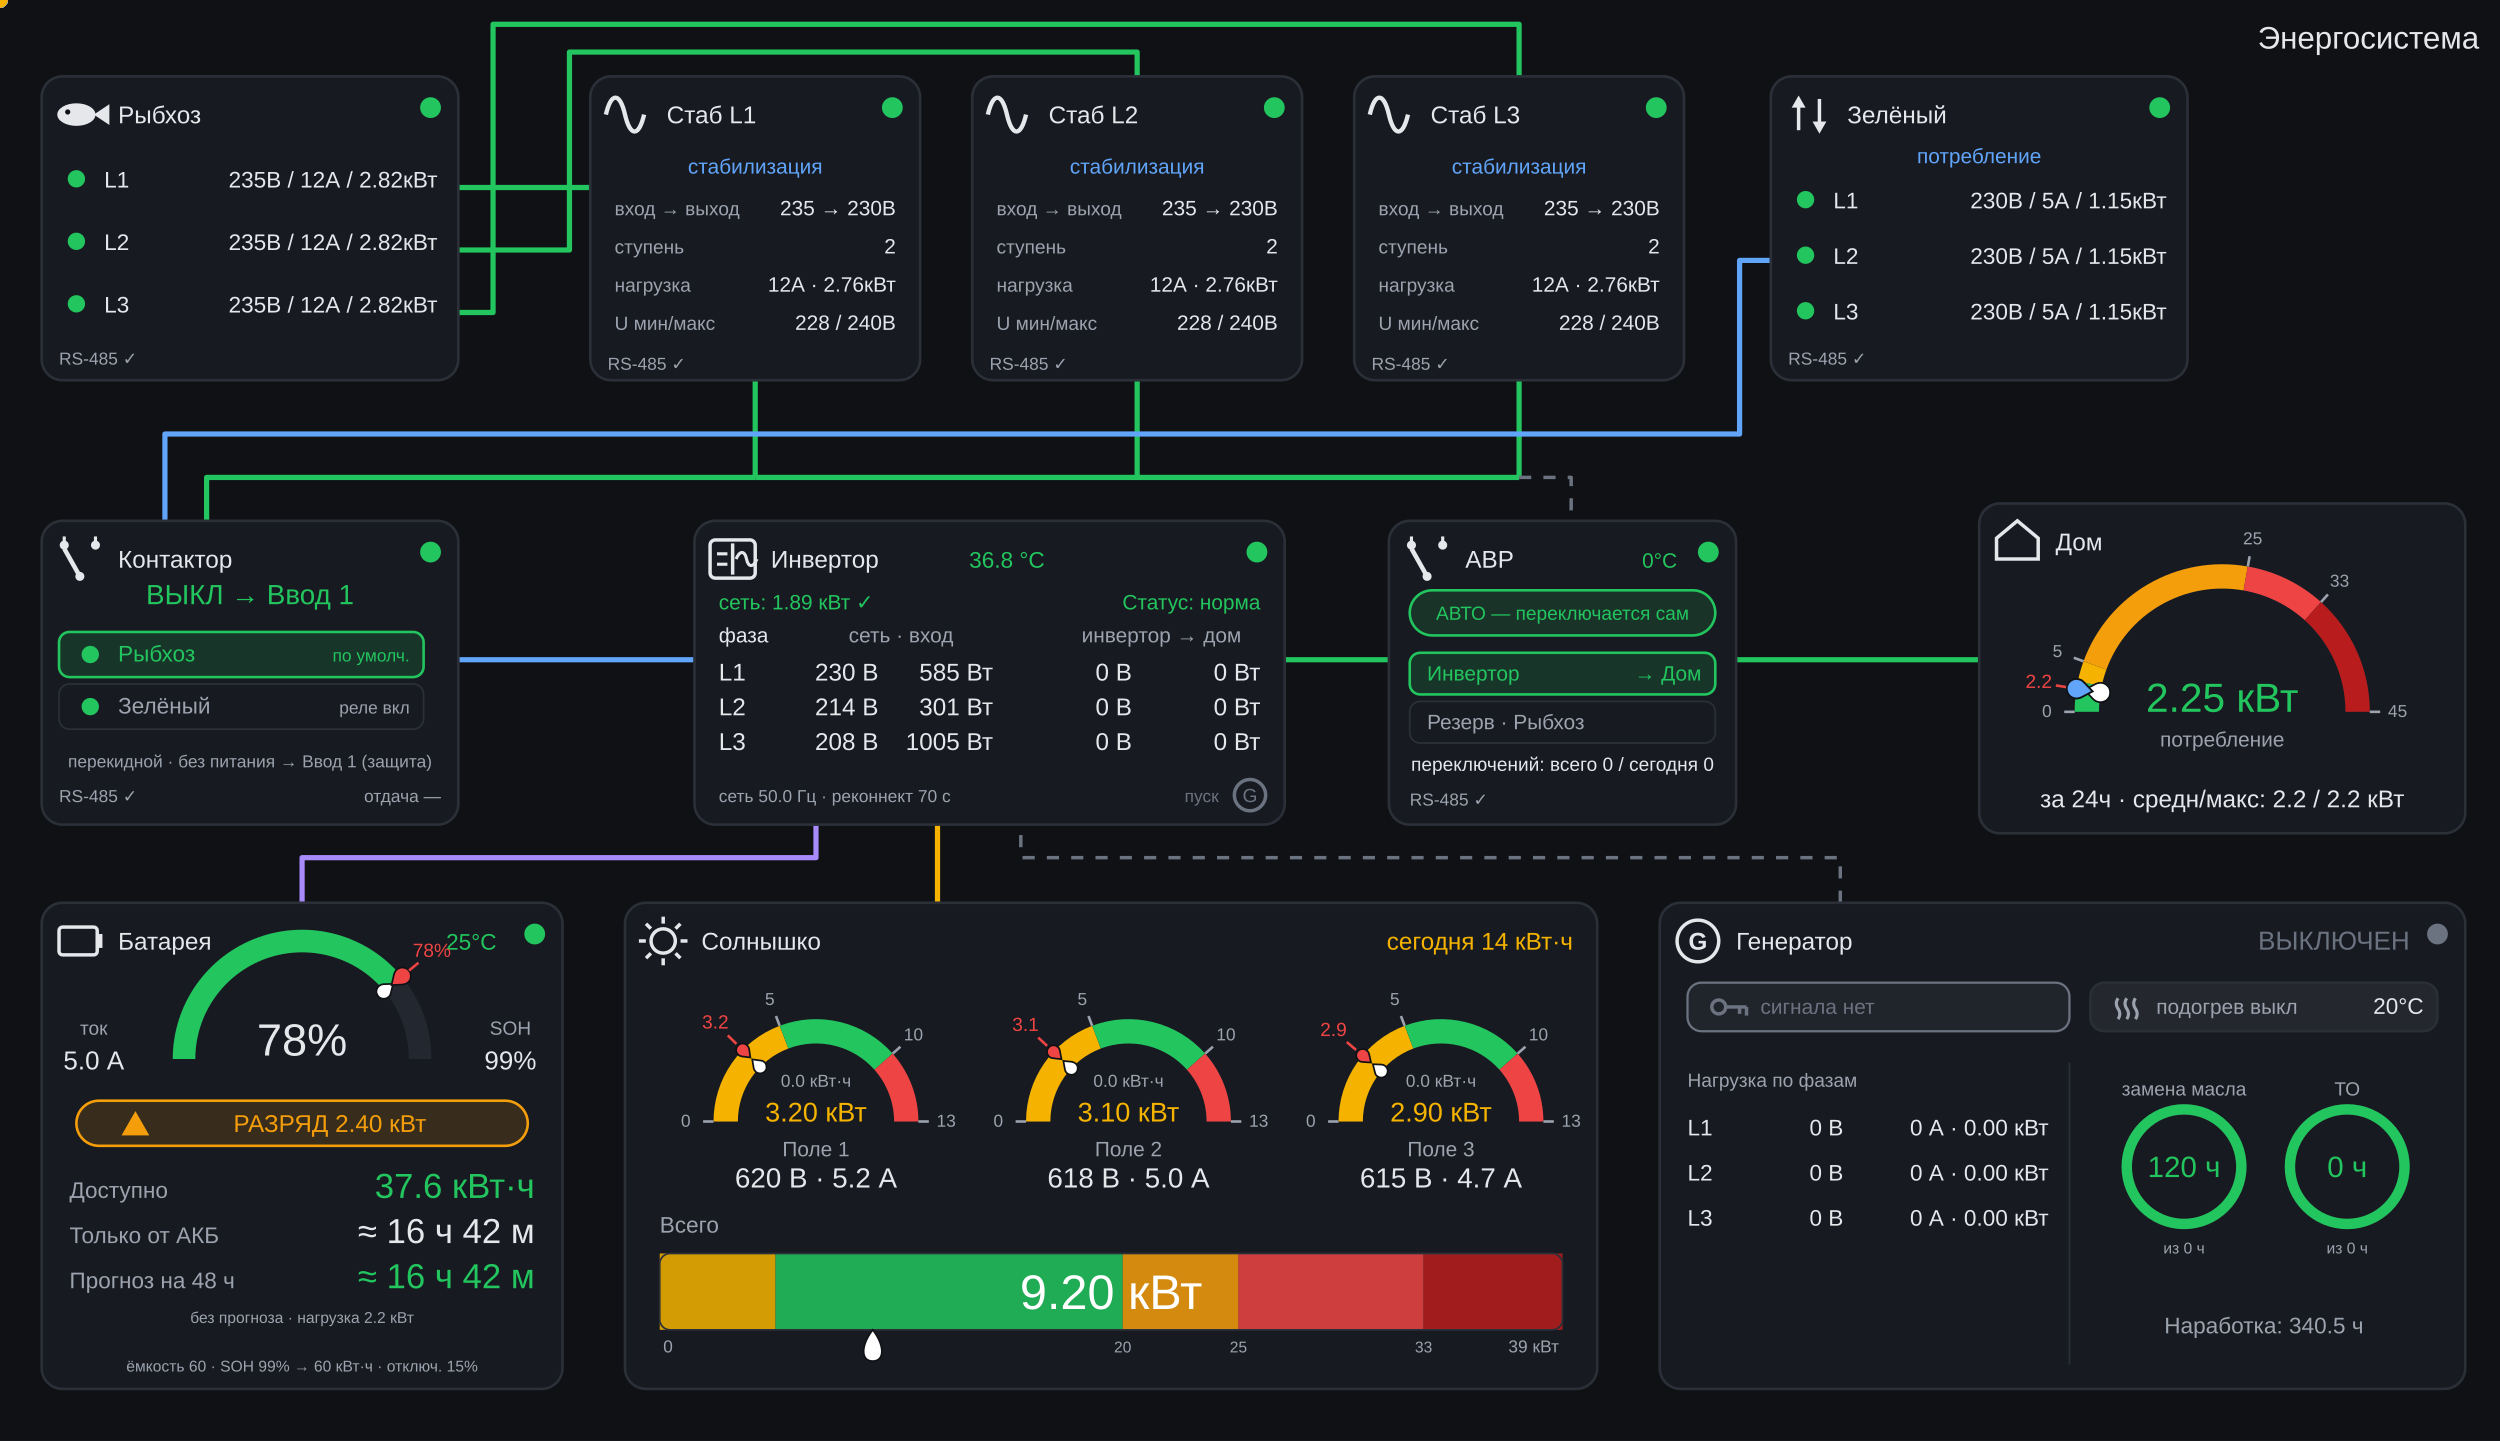
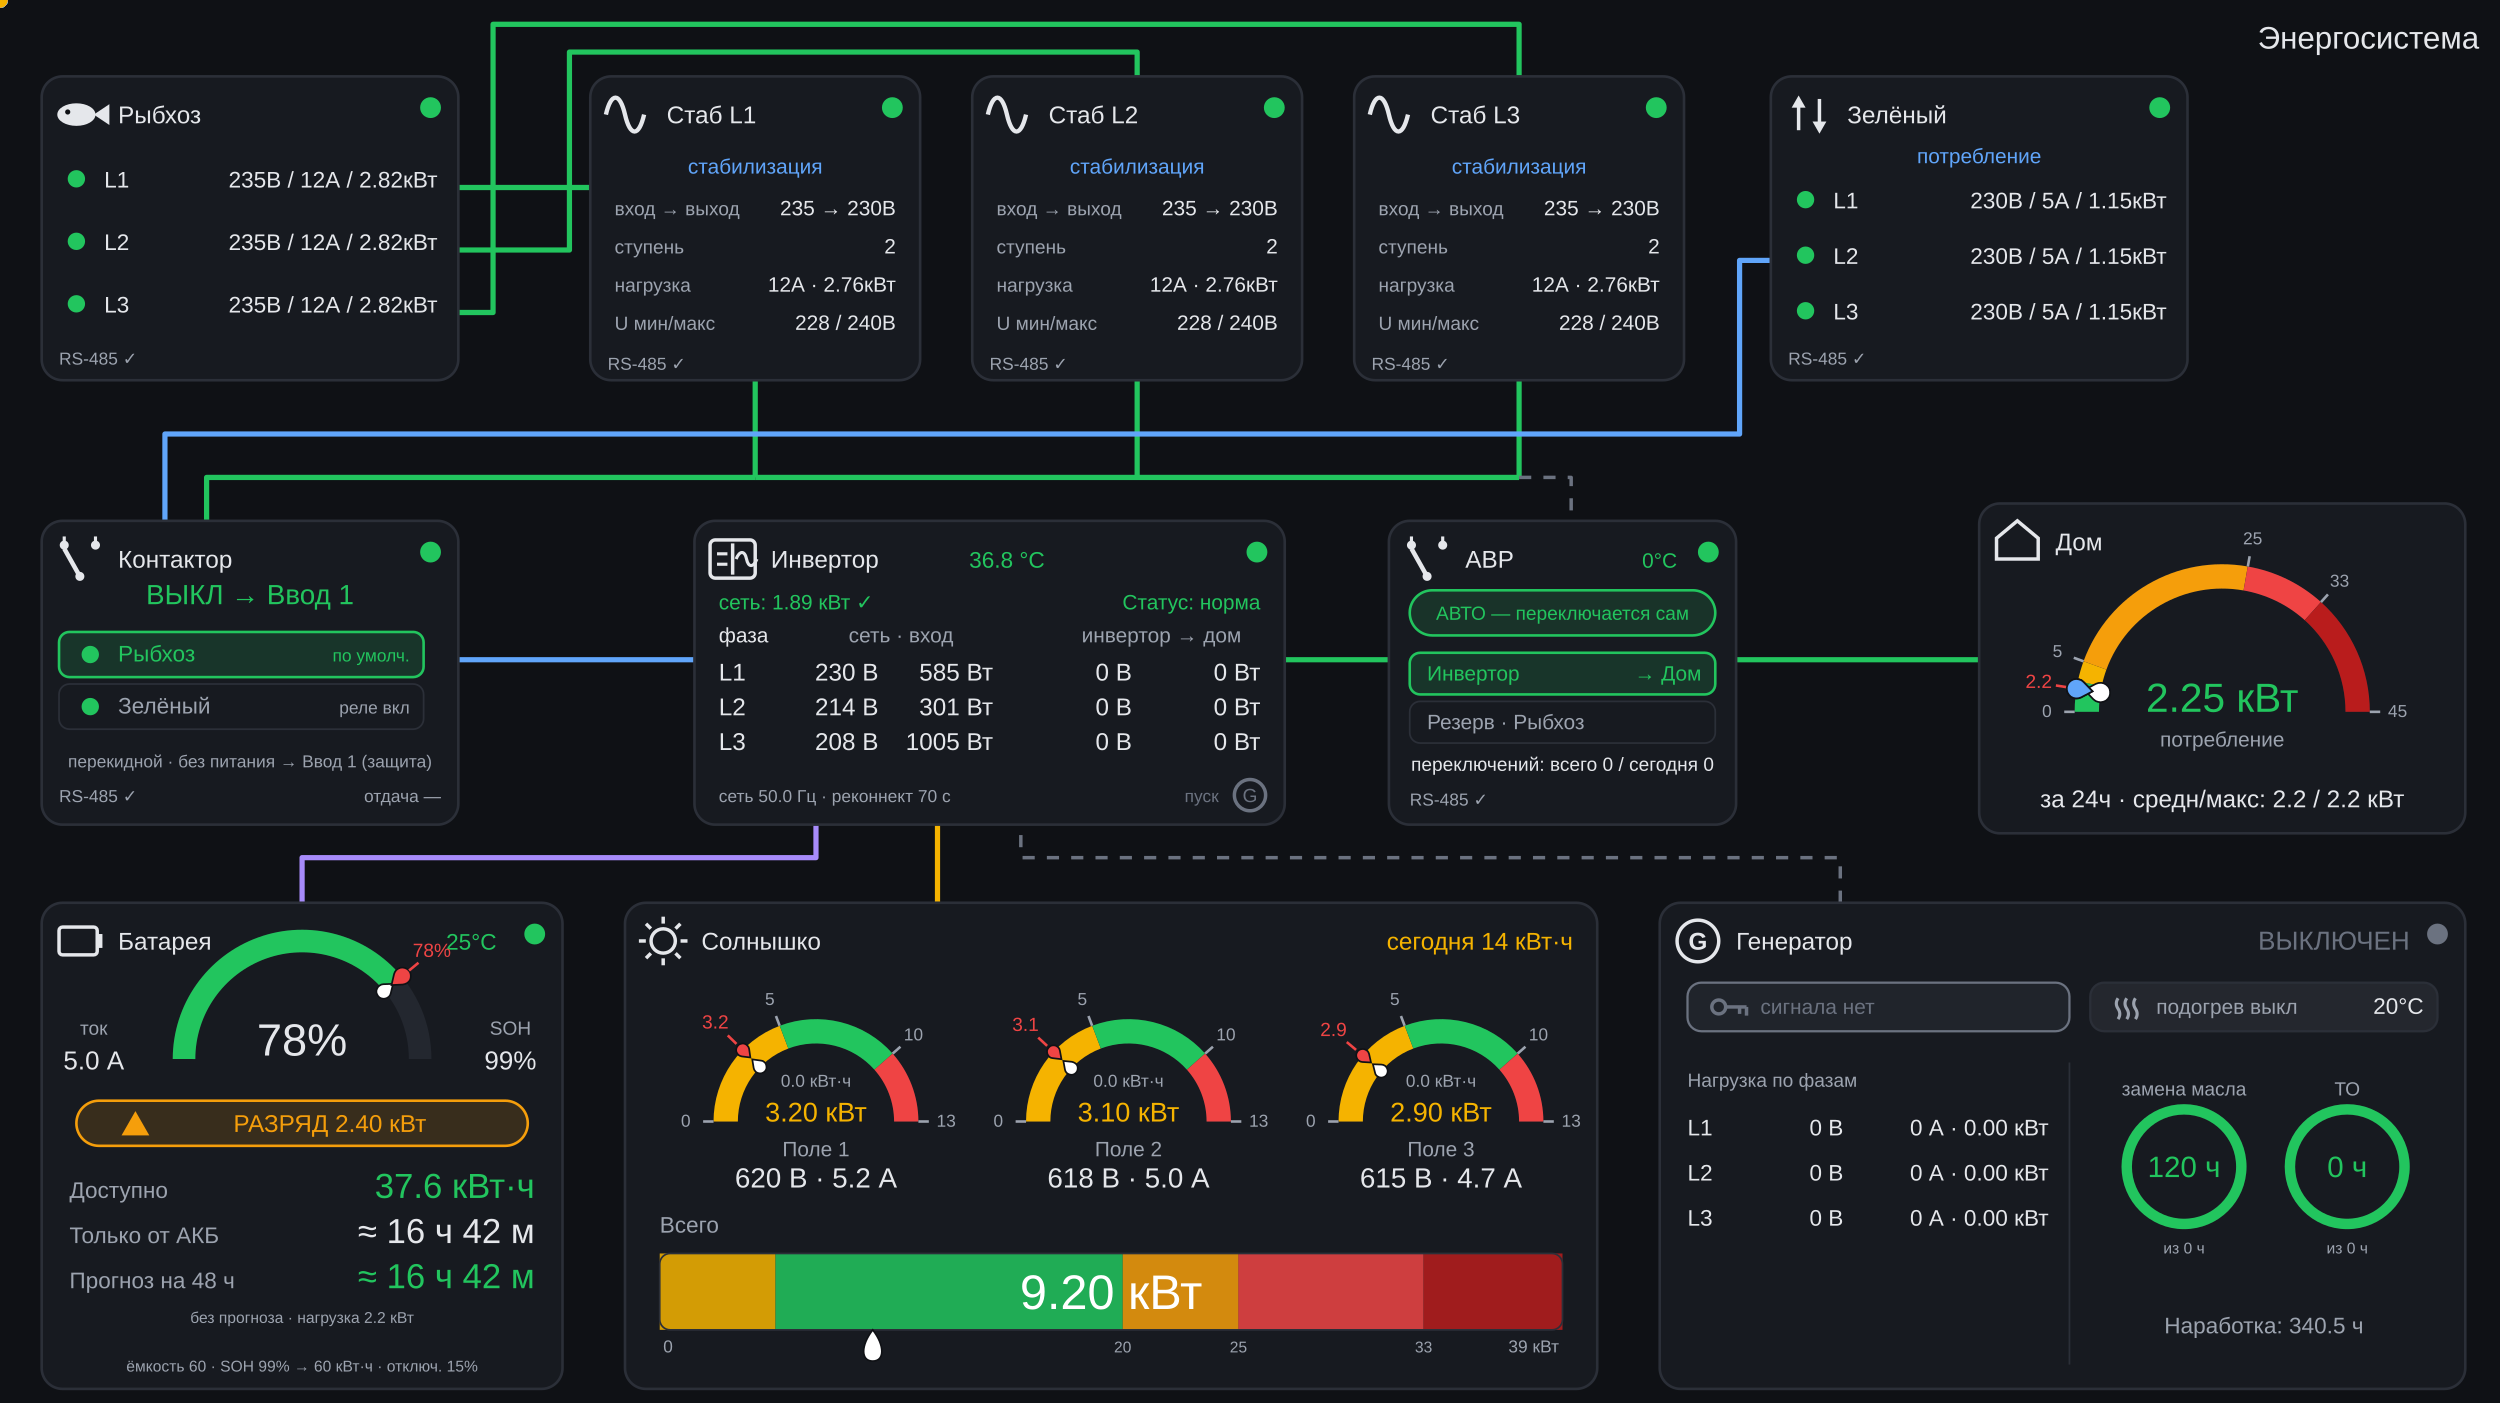
- <svg xmlns="http://www.w3.org/2000/svg" viewBox="0 0 1440 830" font-family="Arial,Helvetica,sans-serif">
+ <svg xmlns="http://www.w3.org/2000/svg" viewBox="0 0 1440 808" font-family="Arial,Helvetica,sans-serif">
  <rect x="0" y="0" width="1440" height="830" fill="#0f1115" />
  <text x="1428" y="28" font-size="18" fill="#e5e7eb" text-anchor="end">Энергосистема</text>
  <polyline fill="none" stroke="#22c55e" stroke-width="3" stroke-linejoin="round" points="264,108 340,108 " />
  <circle r="4.5" fill="#22c55e">
    <animateMotion dur="1.46s" repeatCount="indefinite" begin="-0.00s" path="M 264,108 340,108" />
  </circle>
  <polyline fill="none" stroke="#22c55e" stroke-width="3" stroke-linejoin="round" points="264,144 328,144 328,30 655,30 655,44 " />
  <circle r="4.5" fill="#22c55e">
    <animateMotion dur="9.98s" repeatCount="indefinite" begin="-0.00s" path="M 264,144 328,144 328,30 655,30 655,44" />
  </circle>
  <circle r="4.5" fill="#22c55e">
    <animateMotion dur="9.98s" repeatCount="indefinite" begin="-2.00s" path="M 264,144 328,144 328,30 655,30 655,44" />
  </circle>
  <circle r="4.5" fill="#22c55e">
    <animateMotion dur="9.98s" repeatCount="indefinite" begin="-3.99s" path="M 264,144 328,144 328,30 655,30 655,44" />
  </circle>
  <circle r="4.5" fill="#22c55e">
    <animateMotion dur="9.98s" repeatCount="indefinite" begin="-5.99s" path="M 264,144 328,144 328,30 655,30 655,44" />
  </circle>
  <circle r="4.5" fill="#22c55e">
    <animateMotion dur="9.98s" repeatCount="indefinite" begin="-7.98s" path="M 264,144 328,144 328,30 655,30 655,44" />
  </circle>
  <polyline fill="none" stroke="#22c55e" stroke-width="3" stroke-linejoin="round" points="264,180 284,180 284,14 875,14 875,44 " />
  <circle r="4.5" fill="#22c55e">
    <animateMotion dur="15.52s" repeatCount="indefinite" begin="-0.00s" path="M 264,180 284,180 284,14 875,14 875,44" />
  </circle>
  <circle r="4.5" fill="#22c55e">
    <animateMotion dur="15.52s" repeatCount="indefinite" begin="-2.22s" path="M 264,180 284,180 284,14 875,14 875,44" />
  </circle>
  <circle r="4.5" fill="#22c55e">
    <animateMotion dur="15.52s" repeatCount="indefinite" begin="-4.43s" path="M 264,180 284,180 284,14 875,14 875,44" />
  </circle>
  <circle r="4.5" fill="#22c55e">
    <animateMotion dur="15.52s" repeatCount="indefinite" begin="-6.65s" path="M 264,180 284,180 284,14 875,14 875,44" />
  </circle>
  <circle r="4.5" fill="#22c55e">
    <animateMotion dur="15.52s" repeatCount="indefinite" begin="-8.87s" path="M 264,180 284,180 284,14 875,14 875,44" />
  </circle>
  <circle r="4.5" fill="#22c55e">
    <animateMotion dur="15.52s" repeatCount="indefinite" begin="-11.09s" path="M 264,180 284,180 284,14 875,14 875,44" />
  </circle>
  <circle r="4.5" fill="#22c55e">
    <animateMotion dur="15.52s" repeatCount="indefinite" begin="-13.30s" path="M 264,180 284,180 284,14 875,14 875,44" />
  </circle>
  <polyline fill="none" stroke="#22c55e" stroke-width="3" stroke-linejoin="round" points="435,219 435,275 " />
  <circle r="4.5" fill="#22c55e">
    <animateMotion dur="0.92s" repeatCount="indefinite" begin="-0.00s" path="M 435,219 435,275" />
  </circle>
  <polyline fill="none" stroke="#22c55e" stroke-width="3" stroke-linejoin="round" points="655,219 655,275 " />
  <circle r="4.5" fill="#22c55e">
    <animateMotion dur="0.92s" repeatCount="indefinite" begin="-0.00s" path="M 655,219 655,275" />
  </circle>
  <polyline fill="none" stroke="#22c55e" stroke-width="3" stroke-linejoin="round" points="875,219 875,275 " />
  <circle r="4.5" fill="#22c55e">
    <animateMotion dur="0.92s" repeatCount="indefinite" begin="-0.00s" path="M 875,219 875,275" />
  </circle>
  <polyline fill="none" stroke="#22c55e" stroke-width="3" stroke-linejoin="round" points="435,275 875,275 " />
  <polyline fill="none" stroke="#22c55e" stroke-width="3" stroke-linejoin="round" points="435,275 119,275 119,300 " />
  <circle r="4.5" fill="#22c55e">
    <animateMotion dur="5.59s" repeatCount="indefinite" begin="-0.00s" path="M 435,275 119,275 119,300" />
  </circle>
  <circle r="4.5" fill="#22c55e">
    <animateMotion dur="5.59s" repeatCount="indefinite" begin="-1.86s" path="M 435,275 119,275 119,300" />
  </circle>
  <circle r="4.5" fill="#22c55e">
    <animateMotion dur="5.59s" repeatCount="indefinite" begin="-3.73s" path="M 435,275 119,275 119,300" />
  </circle>
  <polyline fill="none" stroke="#6b7280" stroke-width="2" stroke-linejoin="round" stroke-dasharray="7 7" points="875,275 905,275 905,300 " />
  <polyline fill="none" stroke="#60a5fa" stroke-width="3" stroke-linejoin="round" points="1020,150 1002,150 1002,250 95,250 95,300 " />
  <circle r="4.5" fill="#60a5fa">
    <animateMotion dur="20.67s" repeatCount="indefinite" begin="-0.00s" path="M 1020,150 1002,150 1002,250 95,250 95,300" />
  </circle>
  <circle r="4.5" fill="#60a5fa">
    <animateMotion dur="20.67s" repeatCount="indefinite" begin="-2.07s" path="M 1020,150 1002,150 1002,250 95,250 95,300" />
  </circle>
  <circle r="4.5" fill="#60a5fa">
    <animateMotion dur="20.67s" repeatCount="indefinite" begin="-4.13s" path="M 1020,150 1002,150 1002,250 95,250 95,300" />
  </circle>
  <circle r="4.5" fill="#60a5fa">
    <animateMotion dur="20.67s" repeatCount="indefinite" begin="-6.20s" path="M 1020,150 1002,150 1002,250 95,250 95,300" />
  </circle>
  <circle r="4.5" fill="#60a5fa">
    <animateMotion dur="20.67s" repeatCount="indefinite" begin="-8.27s" path="M 1020,150 1002,150 1002,250 95,250 95,300" />
  </circle>
  <circle r="4.5" fill="#60a5fa">
    <animateMotion dur="20.67s" repeatCount="indefinite" begin="-10.34s" path="M 1020,150 1002,150 1002,250 95,250 95,300" />
  </circle>
  <circle r="4.5" fill="#60a5fa">
    <animateMotion dur="20.67s" repeatCount="indefinite" begin="-12.40s" path="M 1020,150 1002,150 1002,250 95,250 95,300" />
  </circle>
  <circle r="4.5" fill="#60a5fa">
    <animateMotion dur="20.67s" repeatCount="indefinite" begin="-14.47s" path="M 1020,150 1002,150 1002,250 95,250 95,300" />
  </circle>
  <circle r="4.5" fill="#60a5fa">
    <animateMotion dur="20.67s" repeatCount="indefinite" begin="-16.54s" path="M 1020,150 1002,150 1002,250 95,250 95,300" />
  </circle>
  <circle r="4.5" fill="#60a5fa">
    <animateMotion dur="20.67s" repeatCount="indefinite" begin="-18.61s" path="M 1020,150 1002,150 1002,250 95,250 95,300" />
  </circle>
  <polyline fill="none" stroke="#60a5fa" stroke-width="3" stroke-linejoin="round" points="264,380 400,380 " />
  <circle r="4.5" fill="#60a5fa">
    <animateMotion dur="2.62s" repeatCount="indefinite" begin="-0.00s" path="M 264,380 400,380" />
  </circle>
  <polyline fill="none" stroke="#22c55e" stroke-width="3" stroke-linejoin="round" points="740,380 800,380 " />
  <circle r="4.5" fill="#22c55e">
    <animateMotion dur="0.86s" repeatCount="indefinite" begin="-0.00s" path="M 740,380 800,380" />
  </circle>
  <polyline fill="none" stroke="#22c55e" stroke-width="3" stroke-linejoin="round" points="1000,380 1140,380 " />
  <circle r="4.5" fill="#22c55e">
    <animateMotion dur="2.30s" repeatCount="indefinite" begin="-0.00s" path="M 1000,380 1140,380" />
  </circle>
  <polyline fill="none" stroke="#a78bfa" stroke-width="3" stroke-linejoin="round" points="174,520 174,494 470,494 470,475 " />
  <circle r="4.5" fill="#a78bfa">
    <animateMotion dur="6.13s" repeatCount="indefinite" begin="-0.00s" path="M 174,520 174,494 470,494 470,475" />
  </circle>
  <circle r="4.5" fill="#a78bfa">
    <animateMotion dur="6.13s" repeatCount="indefinite" begin="-2.04s" path="M 174,520 174,494 470,494 470,475" />
  </circle>
  <circle r="4.5" fill="#a78bfa">
    <animateMotion dur="6.13s" repeatCount="indefinite" begin="-4.09s" path="M 174,520 174,494 470,494 470,475" />
  </circle>
  <polyline fill="none" stroke="#f5b300" stroke-width="3" stroke-linejoin="round" points="540,520 540,475 " />
  <circle r="4.5" fill="#f5b300">
    <animateMotion dur="0.39s" repeatCount="indefinite" begin="-0.00s" path="M 540,520 540,475" />
  </circle>
  <polyline fill="none" stroke="#6b7280" stroke-width="2" stroke-linejoin="round" stroke-dasharray="7 7" points="1060,520 1060,494 588,494 588,475 " />
  <rect x="24" y="44" width="240" height="175" rx="12" fill="#171a20" stroke="#2b2f38" stroke-width="1.5" />
  <g fill="#e5e7eb">
    <ellipse cx="44" cy="66" rx="11" ry="6.5" />
    <polygon points="54,66 63,60 63,72" />
  </g>
  <circle cx="39" cy="64.5" r="1.5" fill="#0f1115" />
  <text x="68" y="71" font-size="14" fill="#e5e7eb" text-anchor="start">Рыбхоз</text>
  <circle cx="248" cy="62" r="6" fill="#22c55e" />
  <circle cx="44" cy="103" r="5" fill="#22c55e" />
  <text x="60" y="108" font-size="13" fill="#e5e7eb" text-anchor="start">L1</text>
  <text x="252" y="108" font-size="13" fill="#e5e7eb" text-anchor="end">235В / 12А / 2.82кВт</text>
  <circle cx="44" cy="139" r="5" fill="#22c55e" />
  <text x="60" y="144" font-size="13" fill="#e5e7eb" text-anchor="start">L2</text>
  <text x="252" y="144" font-size="13" fill="#e5e7eb" text-anchor="end">235В / 12А / 2.82кВт</text>
  <circle cx="44" cy="175" r="5" fill="#22c55e" />
  <text x="60" y="180" font-size="13" fill="#e5e7eb" text-anchor="start">L3</text>
  <text x="252" y="180" font-size="13" fill="#e5e7eb" text-anchor="end">235В / 12А / 2.82кВт</text>
  <text x="34" y="210" font-size="10" fill="#9ca3af" text-anchor="start">RS-485 ✓</text>
  <rect x="340" y="44" width="190" height="175" rx="12" fill="#171a20" stroke="#2b2f38" stroke-width="1.5" />
  <path d="M 349 66 c 3,-13 8,-13 11,0 c 3,13 8,13 11,0" fill="none" stroke="#e5e7eb" stroke-width="2.5" />
  <text x="384" y="71" font-size="14" fill="#e5e7eb" text-anchor="start">Стаб L1</text>
  <circle cx="514" cy="62" r="6" fill="#22c55e" />
  <text x="350" y="213" font-size="10" fill="#9ca3af" text-anchor="start">RS-485 ✓</text>
  <text x="435" y="100" font-size="12" fill="#60a5fa" text-anchor="middle">стабилизация</text>
  <text x="354" y="124" font-size="11" fill="#9ca3af" text-anchor="start">вход → выход</text>
  <text x="516" y="124" font-size="12" fill="#e5e7eb" text-anchor="end">235 → 230В</text>
  <text x="354" y="146" font-size="11" fill="#9ca3af" text-anchor="start">ступень</text>
  <text x="516" y="146" font-size="12" fill="#e5e7eb" text-anchor="end">2</text>
  <text x="354" y="168" font-size="11" fill="#9ca3af" text-anchor="start">нагрузка</text>
  <text x="516" y="168" font-size="12" fill="#e5e7eb" text-anchor="end">12А · 2.76кВт</text>
  <text x="354" y="190" font-size="11" fill="#9ca3af" text-anchor="start">U мин/макс</text>
  <text x="516" y="190" font-size="12" fill="#e5e7eb" text-anchor="end">228 / 240В</text>
  <rect x="560" y="44" width="190" height="175" rx="12" fill="#171a20" stroke="#2b2f38" stroke-width="1.5" />
  <path d="M 569 66 c 3,-13 8,-13 11,0 c 3,13 8,13 11,0" fill="none" stroke="#e5e7eb" stroke-width="2.5" />
  <text x="604" y="71" font-size="14" fill="#e5e7eb" text-anchor="start">Стаб L2</text>
  <circle cx="734" cy="62" r="6" fill="#22c55e" />
  <text x="570" y="213" font-size="10" fill="#9ca3af" text-anchor="start">RS-485 ✓</text>
  <text x="655" y="100" font-size="12" fill="#60a5fa" text-anchor="middle">стабилизация</text>
  <text x="574" y="124" font-size="11" fill="#9ca3af" text-anchor="start">вход → выход</text>
  <text x="736" y="124" font-size="12" fill="#e5e7eb" text-anchor="end">235 → 230В</text>
  <text x="574" y="146" font-size="11" fill="#9ca3af" text-anchor="start">ступень</text>
  <text x="736" y="146" font-size="12" fill="#e5e7eb" text-anchor="end">2</text>
  <text x="574" y="168" font-size="11" fill="#9ca3af" text-anchor="start">нагрузка</text>
  <text x="736" y="168" font-size="12" fill="#e5e7eb" text-anchor="end">12А · 2.76кВт</text>
  <text x="574" y="190" font-size="11" fill="#9ca3af" text-anchor="start">U мин/макс</text>
  <text x="736" y="190" font-size="12" fill="#e5e7eb" text-anchor="end">228 / 240В</text>
  <rect x="780" y="44" width="190" height="175" rx="12" fill="#171a20" stroke="#2b2f38" stroke-width="1.5" />
  <path d="M 789 66 c 3,-13 8,-13 11,0 c 3,13 8,13 11,0" fill="none" stroke="#e5e7eb" stroke-width="2.5" />
  <text x="824" y="71" font-size="14" fill="#e5e7eb" text-anchor="start">Стаб L3</text>
  <circle cx="954" cy="62" r="6" fill="#22c55e" />
  <text x="790" y="213" font-size="10" fill="#9ca3af" text-anchor="start">RS-485 ✓</text>
  <text x="875" y="100" font-size="12" fill="#60a5fa" text-anchor="middle">стабилизация</text>
  <text x="794" y="124" font-size="11" fill="#9ca3af" text-anchor="start">вход → выход</text>
  <text x="956" y="124" font-size="12" fill="#e5e7eb" text-anchor="end">235 → 230В</text>
  <text x="794" y="146" font-size="11" fill="#9ca3af" text-anchor="start">ступень</text>
  <text x="956" y="146" font-size="12" fill="#e5e7eb" text-anchor="end">2</text>
  <text x="794" y="168" font-size="11" fill="#9ca3af" text-anchor="start">нагрузка</text>
  <text x="956" y="168" font-size="12" fill="#e5e7eb" text-anchor="end">12А · 2.76кВт</text>
  <text x="794" y="190" font-size="11" fill="#9ca3af" text-anchor="start">U мин/макс</text>
  <text x="956" y="190" font-size="12" fill="#e5e7eb" text-anchor="end">228 / 240В</text>
  <rect x="1020" y="44" width="240" height="175" rx="12" fill="#171a20" stroke="#2b2f38" stroke-width="1.5" />
  <line x1="1036" y1="75" x2="1036" y2="60" stroke="#e5e7eb" stroke-width="2" />
  <polygon points="1036,55 1032,62 1040,62" fill="#e5e7eb" />
  <line x1="1048" y1="57" x2="1048" y2="72" stroke="#e5e7eb" stroke-width="2" />
  <polygon points="1048,77 1052,70 1044,70" fill="#e5e7eb" />
  <text x="1064" y="71" font-size="14" fill="#e5e7eb" text-anchor="start">Зелёный</text>
  <circle cx="1244" cy="62" r="6" fill="#22c55e" />
  <text x="1140" y="94" font-size="12" fill="#60a5fa" text-anchor="middle">потребление</text>
  <circle cx="1040" cy="115" r="5" fill="#22c55e" />
  <text x="1056" y="120" font-size="13" fill="#e5e7eb" text-anchor="start">L1</text>
  <text x="1248" y="120" font-size="13" fill="#e5e7eb" text-anchor="end">230В / 5А / 1.15кВт</text>
  <circle cx="1040" cy="147" r="5" fill="#22c55e" />
  <text x="1056" y="152" font-size="13" fill="#e5e7eb" text-anchor="start">L2</text>
  <text x="1248" y="152" font-size="13" fill="#e5e7eb" text-anchor="end">230В / 5А / 1.15кВт</text>
  <circle cx="1040" cy="179" r="5" fill="#22c55e" />
  <text x="1056" y="184" font-size="13" fill="#e5e7eb" text-anchor="start">L3</text>
  <text x="1248" y="184" font-size="13" fill="#e5e7eb" text-anchor="end">230В / 5А / 1.15кВт</text>
  <text x="1030" y="210" font-size="10" fill="#9ca3af" text-anchor="start">RS-485 ✓</text>
  <rect x="24" y="300" width="240" height="175" rx="12" fill="#171a20" stroke="#2b2f38" stroke-width="1.5" />
  <circle cx="37" cy="314" r="2.6" fill="#e5e7eb" />
  <circle cx="55" cy="314" r="2.6" fill="#e5e7eb" />
  <circle cx="46" cy="332" r="2.6" fill="#e5e7eb" />
  <line x1="37" y1="314" x2="37" y2="309" stroke="#e5e7eb" stroke-width="1.8" />
  <line x1="55" y1="314" x2="55" y2="309" stroke="#e5e7eb" stroke-width="1.8" />
  <line x1="46" y1="332" x2="37" y2="316" stroke="#e5e7eb" stroke-width="2.6" />
  <text x="68" y="327" font-size="14" fill="#e5e7eb" text-anchor="start">Контактор</text>
  <circle cx="248" cy="318" r="6" fill="#22c55e" />
  <text x="144" y="348" font-size="16" fill="#22c55e" text-anchor="middle">ВЫКЛ → Ввод 1</text>
  <rect x="34" y="364" width="210" height="26" rx="6" fill="#22c55e" fill-opacity="0.16" stroke="#22c55e" stroke-width="1.5" />
  <circle cx="52" cy="377" r="5" fill="#22c55e" />
  <text x="68" y="381" font-size="13" fill="#22c55e" text-anchor="start">Рыбхоз</text>
  <text x="236" y="381" font-size="10" fill="#22c55e" text-anchor="end">по умолч.</text>
  <rect x="34" y="394" width="210" height="26" rx="6" fill="none" stroke="#2b2f38" stroke-width="1" />
  <circle cx="52" cy="407" r="5" fill="#22c55e" />
  <text x="68" y="411" font-size="13" fill="#9ca3af" text-anchor="start">Зелёный</text>
  <text x="236" y="411" font-size="10" fill="#9ca3af" text-anchor="end">реле вкл</text>
  <text x="144" y="442" font-size="10" fill="#9ca3af" text-anchor="middle">перекидной · без питания → Ввод 1 (защита)</text>
  <text x="34" y="462" font-size="10" fill="#9ca3af" text-anchor="start">RS-485 ✓</text>
  <text x="254" y="462" font-size="10" fill="#9ca3af" text-anchor="end">отдача —</text>
  <rect x="400" y="300" width="340" height="175" rx="12" fill="#171a20" stroke="#2b2f38" stroke-width="1.5" />
  <rect x="409" y="311" width="26" height="22" rx="3" fill="none" stroke="#e5e7eb" stroke-width="2" />
  <line x1="422" y1="313" x2="422" y2="331" stroke="#e5e7eb" stroke-width="2" />
  <path d="M 424 322 c 2,-5 5,-5 6,0 c 1,5 4,5 6,0" fill="none" stroke="#e5e7eb" stroke-width="1.8" />
  <line x1="413" y1="319" x2="419" y2="319" stroke="#e5e7eb" stroke-width="1.8" />
  <line x1="413" y1="325" x2="419" y2="325" stroke="#e5e7eb" stroke-width="1.8" />
  <text x="444" y="327" font-size="14" fill="#e5e7eb" text-anchor="start">Инвертор</text>
  <circle cx="724" cy="318" r="6" fill="#22c55e" />
  <text x="580" y="327" font-size="13" fill="#22c55e" text-anchor="middle">36.8 °C</text>
  <text x="414" y="351" font-size="12" fill="#22c55e" text-anchor="start">сеть: 1.89 кВт ✓</text>
  <text x="726" y="351" font-size="12" fill="#22c55e" text-anchor="end">Статус: норма</text>
  <text x="414" y="370" font-size="12" fill="#e5e7eb" text-anchor="start">фаза</text>
  <text x="519" y="370" font-size="12" fill="#9ca3af" text-anchor="middle">сеть · вход</text>
  <text x="669" y="370" font-size="12" fill="#9ca3af" text-anchor="middle">инвертор → дом</text>
  <text x="414" y="392" font-size="14" fill="#e5e7eb" text-anchor="start">L1</text>
  <text x="506" y="392" font-size="14" fill="#e5e7eb" text-anchor="end">230 В</text>
  <text x="572" y="392" font-size="14" fill="#e5e7eb" text-anchor="end">585 Вт</text>
  <text x="652" y="392" font-size="14" fill="#e5e7eb" text-anchor="end">0 В</text>
  <text x="726" y="392" font-size="14" fill="#e5e7eb" text-anchor="end">0 Вт</text>
  <text x="414" y="412" font-size="14" fill="#e5e7eb" text-anchor="start">L2</text>
  <text x="506" y="412" font-size="14" fill="#e5e7eb" text-anchor="end">214 В</text>
  <text x="572" y="412" font-size="14" fill="#e5e7eb" text-anchor="end">301 Вт</text>
  <text x="652" y="412" font-size="14" fill="#e5e7eb" text-anchor="end">0 В</text>
  <text x="726" y="412" font-size="14" fill="#e5e7eb" text-anchor="end">0 Вт</text>
  <text x="414" y="432" font-size="14" fill="#e5e7eb" text-anchor="start">L3</text>
  <text x="506" y="432" font-size="14" fill="#e5e7eb" text-anchor="end">208 В</text>
  <text x="572" y="432" font-size="14" fill="#e5e7eb" text-anchor="end">1005 Вт</text>
  <text x="652" y="432" font-size="14" fill="#e5e7eb" text-anchor="end">0 В</text>
  <text x="726" y="432" font-size="14" fill="#e5e7eb" text-anchor="end">0 Вт</text>
  <text x="414" y="462" font-size="10" fill="#9ca3af" text-anchor="start">сеть 50.0 Гц · реконнект 70 с</text>
  <text x="702" y="462" font-size="10" fill="#6b7280" text-anchor="end">пуск</text>
  <circle cx="720" cy="458" r="9" fill="none" stroke="#6b7280" stroke-width="2" />
  <text x="720" y="462" font-size="11" fill="#6b7280" text-anchor="middle">G</text>
  <rect x="800" y="300" width="200" height="175" rx="12" fill="#171a20" stroke="#2b2f38" stroke-width="1.5" />
  <circle cx="813" cy="314" r="2.6" fill="#e5e7eb" />
  <circle cx="831" cy="314" r="2.6" fill="#e5e7eb" />
  <circle cx="822" cy="332" r="2.6" fill="#e5e7eb" />
  <line x1="813" y1="314" x2="813" y2="309" stroke="#e5e7eb" stroke-width="1.8" />
  <line x1="831" y1="314" x2="831" y2="309" stroke="#e5e7eb" stroke-width="1.8" />
  <line x1="822" y1="332" x2="813" y2="316" stroke="#e5e7eb" stroke-width="2.6" />
  <text x="844" y="327" font-size="14" fill="#e5e7eb" text-anchor="start">АВР</text>
  <circle cx="984" cy="318" r="6" fill="#22c55e" />
  <text x="966" y="327" font-size="12" fill="#22c55e" text-anchor="end">0°C</text>
  <rect x="812" y="340" width="176" height="26" rx="13" fill="#22c55e" fill-opacity="0.15" stroke="#22c55e" stroke-width="1.5" />
  <text x="900" y="357" font-size="11" fill="#22c55e" text-anchor="middle">АВТО — переключается сам</text>
  <rect x="812" y="376" width="176" height="24" rx="6" fill="#22c55e" fill-opacity="0.16" stroke="#22c55e" stroke-width="1.5" />
  <text x="822" y="392" font-size="12" fill="#22c55e" text-anchor="start">Инвертор</text>
  <text x="980" y="392" font-size="12" fill="#22c55e" text-anchor="end">→ Дом</text>
  <rect x="812" y="404" width="176" height="24" rx="6" fill="none" stroke="#2b2f38" stroke-width="1" />
  <text x="822" y="420" font-size="12" fill="#9ca3af" text-anchor="start">Резерв · Рыбхоз</text>
  <text x="900" y="444" font-size="11" fill="#e5e7eb" text-anchor="middle">переключений: всего 0 / сегодня 0</text>
  <text x="812" y="464" font-size="10" fill="#9ca3af" text-anchor="start">RS-485 ✓</text>
  <rect x="1140" y="290" width="280" height="190" rx="12" fill="#171a20" stroke="#2b2f38" stroke-width="1.5" />
  <path d="M 1150 322 L 1150 310 L 1162 300 L 1174 310 L 1174 322 Z" fill="none" stroke="#e5e7eb" stroke-width="2" />
  <text x="1184" y="317" font-size="14" fill="#e5e7eb" text-anchor="start">Дом</text>
  <path fill="none" stroke="#23272f" stroke-width="14" stroke-linecap="butt" d="M 1202.0 410.0 A 78 78 0 0 1 1358.0 410.0" />
  <path fill="none" stroke="#22c55e" stroke-width="14" stroke-linecap="butt" d="M 1202.0 410.0 A 78 78 0 0 1 1203.7 393.8" />
  <path fill="none" stroke="#f5b300" stroke-width="14" stroke-linecap="butt" d="M 1203.7 393.8 A 78 78 0 0 1 1206.7 383.3" />
  <path fill="none" stroke="#f59e0b" stroke-width="14" stroke-linecap="butt" d="M 1206.7 383.3 A 78 78 0 0 1 1293.5 333.2" />
  <path fill="none" stroke="#ef4444" stroke-width="14" stroke-linecap="butt" d="M 1293.5 333.2 A 78 78 0 0 1 1332.2 352.0" />
  <path fill="none" stroke="#b91c1c" stroke-width="14" stroke-linecap="butt" d="M 1332.2 352.0 A 78 78 0 0 1 1358.0 410.0" />
  <path d="M 1200.6,397.4 L 1207.2,393.9 L 1208.7,393.4 L 1210.3,393.3 L 1211.8,393.6 L 1213.1,394.3 L 1214.3,395.4 L 1215.1,396.7 L 1215.4,398.2 L 1215.4,399.8 L 1215.0,401.3 L 1214.1,402.6 L 1213.0,403.6 L 1211.6,404.2 L 1210.0,404.5 L 1208.5,404.3 L 1207.1,403.8 L 1205.8,402.8 Z" fill="#ffffff" stroke="#0f1115" stroke-width="1" />
  <text x="1280" y="410" font-size="23.4" fill="#22c55e" text-anchor="middle">2.25 кВт</text>
  <text x="1280" y="430" font-size="12" fill="#9ca3af" text-anchor="middle">потребление</text>
  <polyline fill="none" stroke="#9ca3af" stroke-width="1.5" stroke-linejoin="round" points="1195,410 1189,410 " />
  <text x="1179" y="413" font-size="10" fill="#9ca3af" text-anchor="middle">0</text>
  <polyline fill="none" stroke="#9ca3af" stroke-width="1.5" stroke-linejoin="round" points="1200.126,380.928 1194.488,378.876 " />
  <text x="1185.091" y="378.456" font-size="10" fill="#9ca3af" text-anchor="middle">5</text>
  <polyline fill="none" stroke="#9ca3af" stroke-width="1.5" stroke-linejoin="round" points="1294.76,326.291 1295.802,320.382 " />
  <text x="1297.538" y="313.534" font-size="10" fill="#9ca3af" text-anchor="middle">25</text>
  <polyline fill="none" stroke="#9ca3af" stroke-width="1.5" stroke-linejoin="round" points="1336.876,346.833 1340.891,342.374 " />
  <text x="1347.582" y="337.942" font-size="10" fill="#9ca3af" text-anchor="middle">33</text>
  <polyline fill="none" stroke="#9ca3af" stroke-width="1.5" stroke-linejoin="round" points="1365,410 1371,410 " />
  <text x="1381" y="413" font-size="10" fill="#9ca3af" text-anchor="middle">45</text>
  <path d="M 1205.3,398.2 L 1198.7,401.7 L 1197.2,402.2 L 1195.7,402.3 L 1194.2,402.0 L 1192.8,401.3 L 1191.7,400.2 L 1190.9,398.9 L 1190.5,397.4 L 1190.5,395.8 L 1191.0,394.3 L 1191.8,393.0 L 1193.0,392.0 L 1194.4,391.3 L 1195.9,391.1 L 1197.4,391.3 L 1198.9,391.8 L 1200.1,392.8 Z" fill="#ef4444" stroke="#0f1115" stroke-width="1" />
  <polyline fill="none" stroke="#ef4444" stroke-width="1.5" stroke-linejoin="round" points="1191.108,395.921 1184.194,394.826 " />
  <text x="1174.317" y="396.262" font-size="11" fill="#ef4444" text-anchor="middle">2.2</text>
  <path d="M 1205.3,398.2 L 1198.7,401.7 L 1197.2,402.2 L 1195.7,402.3 L 1194.2,402.0 L 1192.8,401.3 L 1191.7,400.2 L 1190.9,398.9 L 1190.5,397.4 L 1190.5,395.8 L 1191.0,394.3 L 1191.8,393.0 L 1193.0,392.0 L 1194.4,391.3 L 1195.9,391.1 L 1197.4,391.3 L 1198.9,391.8 L 1200.1,392.8 Z" fill="#60a5fa" stroke="#0f1115" stroke-width="1" />
  <text x="1280" y="465" font-size="14" fill="#e5e7eb" text-anchor="middle">за 24ч · средн/макс: 2.2 / 2.2 кВт</text>
  <rect x="24" y="520" width="300" height="280" rx="12" fill="#171a20" stroke="#2b2f38" stroke-width="1.5" />
  <rect x="34" y="534" width="22" height="16" rx="2" fill="none" stroke="#e5e7eb" stroke-width="2" />
  <rect x="56" y="538" width="3" height="8" fill="#e5e7eb" />
  <text x="68" y="547" font-size="14" fill="#e5e7eb" text-anchor="start">Батарея</text>
  <circle cx="308" cy="538" r="6" fill="#22c55e" />
  <text x="286" y="547" font-size="13" fill="#22c55e" text-anchor="end">25°C</text>
  <path fill="none" stroke="#23272f" stroke-width="13" stroke-linecap="butt" d="M 106.0 610.0 A 68 68 0 0 1 242.0 610.0" />
  <path fill="none" stroke="#22c55e" stroke-width="13" stroke-linecap="butt" d="M 106.0 610.0 A 68 68 0 0 1 226.4 566.7" />
  <path d="M 226.4,566.7 L 225.1,572.1 L 224.7,573.2 L 224.0,574.1 L 223.0,574.8 L 221.9,575.2 L 220.8,575.3 L 219.7,575.1 L 218.6,574.6 L 217.8,573.8 L 217.2,572.8 L 216.8,571.7 L 216.8,570.5 L 217.2,569.4 L 217.8,568.4 L 218.6,567.7 L 219.7,567.1 L 220.8,566.9 Z" fill="#ffffff" stroke="#0f1115" stroke-width="1" />
  <path d="M 225.5,567.4 L 227.0,561.0 L 227.5,559.8 L 228.3,558.7 L 229.4,557.9 L 230.7,557.4 L 232.0,557.3 L 233.4,557.6 L 234.6,558.2 L 235.6,559.1 L 236.3,560.2 L 236.6,561.5 L 236.6,562.9 L 236.3,564.2 L 235.6,565.3 L 234.6,566.2 L 233.3,566.8 L 232.0,567.1 Z" fill="#ef4444" stroke="#0f1115" stroke-width="1" />
  <polyline fill="none" stroke="#ef4444" stroke-width="1.5" stroke-linejoin="round" points="235.641,559.006 241.035,554.544 " />
  <text x="248.74" y="551.17" font-size="11" fill="#ef4444" text-anchor="middle">78%</text>
  <text x="174" y="608" font-size="26" fill="#e5e7eb" text-anchor="middle">78%</text>
  <text x="54" y="596" font-size="11" fill="#9ca3af" text-anchor="middle">ток</text>
  <text x="54" y="616" font-size="15" fill="#e5e7eb" text-anchor="middle">5.0 А</text>
  <text x="294" y="596" font-size="11" fill="#9ca3af" text-anchor="middle">SOH</text>
  <text x="294" y="616" font-size="15" fill="#e5e7eb" text-anchor="middle">99%</text>
  <rect x="44" y="634" width="260" height="26" rx="13" fill="#f59e0b" fill-opacity="0.15" stroke="#f59e0b" stroke-width="1.5" />
  <polygon points="70,654 78,640 86,654" fill="#f59e0b" />
  <text x="190" y="652" font-size="14" fill="#f59e0b" text-anchor="middle">РАЗРЯД 2.40 кВт</text>
  <text x="40" y="690" font-size="13" fill="#9ca3af" text-anchor="start">Доступно</text>
  <text x="308" y="690" font-size="20" fill="#22c55e" text-anchor="end">37.6 кВт·ч</text>
  <text x="40" y="716" font-size="13" fill="#9ca3af" text-anchor="start">Только от АКБ</text>
  <text x="308" y="716" font-size="20" fill="#e5e7eb" text-anchor="end">≈ 16 ч 42 м</text>
  <text x="40" y="742" font-size="13" fill="#9ca3af" text-anchor="start">Прогноз на 48 ч</text>
  <text x="308" y="742" font-size="20" fill="#22c55e" text-anchor="end">≈ 16 ч 42 м</text>
  <text x="174" y="762" font-size="9" fill="#9ca3af" text-anchor="middle">без прогноза · нагрузка 2.2 кВт</text>
  <text x="174" y="790" font-size="9" fill="#9ca3af" text-anchor="middle">ёмкость 60 · SOH 99% → 60 кВт·ч · отключ. 15%</text>
  <rect x="360" y="520" width="560" height="280" rx="12" fill="#171a20" stroke="#2b2f38" stroke-width="1.5" />
  <circle cx="382" cy="542" r="7" fill="none" stroke="#e5e7eb" stroke-width="2" />
  <line x1="392.0" y1="542.0" x2="396.0" y2="542.0" stroke="#e5e7eb" stroke-width="2" />
  <line x1="389.1" y1="534.9" x2="391.9" y2="532.1" stroke="#e5e7eb" stroke-width="2" />
  <line x1="382.0" y1="532.0" x2="382.0" y2="528.0" stroke="#e5e7eb" stroke-width="2" />
  <line x1="374.9" y1="534.9" x2="372.1" y2="532.1" stroke="#e5e7eb" stroke-width="2" />
  <line x1="372.0" y1="542.0" x2="368.0" y2="542.0" stroke="#e5e7eb" stroke-width="2" />
  <line x1="374.9" y1="549.1" x2="372.1" y2="551.9" stroke="#e5e7eb" stroke-width="2" />
  <line x1="382.0" y1="552.0" x2="382.0" y2="556.0" stroke="#e5e7eb" stroke-width="2" />
  <line x1="389.1" y1="549.1" x2="391.9" y2="551.9" stroke="#e5e7eb" stroke-width="2" />
  <text x="404" y="547" font-size="14" fill="#e5e7eb" text-anchor="start">Солнышко</text>
  <text x="906" y="547" font-size="14" fill="#f5b300" text-anchor="end">сегодня 14 кВт·ч</text>
  <path fill="none" stroke="#23272f" stroke-width="14" stroke-linecap="butt" d="M 418.0 646.0 A 52 52 0 0 1 522.0 646.0" />
  <path fill="none" stroke="#f5b300" stroke-width="14" stroke-linecap="butt" d="M 418.0 646.0 A 52 52 0 0 1 451.6 597.4" />
  <path fill="none" stroke="#22c55e" stroke-width="14" stroke-linecap="butt" d="M 451.6 597.4 A 52 52 0 0 1 508.9 611.5" />
  <path fill="none" stroke="#ef4444" stroke-width="14" stroke-linecap="butt" d="M 508.9 611.5 A 52 52 0 0 1 522.0 646.0" />
  <path d="M 433.3,610.2 L 438.3,610.9 L 439.3,611.1 L 440.2,611.7 L 440.9,612.4 L 441.3,613.3 L 441.5,614.4 L 441.5,615.4 L 441.1,616.4 L 440.5,617.2 L 439.7,617.8 L 438.7,618.2 L 437.7,618.3 L 436.7,618.1 L 435.7,617.7 L 435.0,617.0 L 434.4,616.1 L 434.1,615.1 Z" fill="#ffffff" stroke="#0f1115" stroke-width="1" />
  <text x="470" y="646" font-size="15.6" fill="#f5b300" text-anchor="middle">3.20 кВт</text>
  <text x="470" y="666" font-size="12" fill="#9ca3af" text-anchor="middle">Поле 1</text>
  <text x="470" y="626" font-size="10" fill="#9ca3af" text-anchor="middle">0.0 кВт·ч</text>
  <polyline fill="none" stroke="#9ca3af" stroke-width="1.5" stroke-linejoin="round" points="411,646 405,646 " />
  <text x="395" y="649" font-size="10" fill="#9ca3af" text-anchor="middle">0</text>
  <polyline fill="none" stroke="#9ca3af" stroke-width="1.5" stroke-linejoin="round" points="449.078,590.834 446.951,585.224 " />
  <text x="443.405" y="578.874" font-size="10" fill="#9ca3af" text-anchor="middle">5</text>
  <polyline fill="none" stroke="#9ca3af" stroke-width="1.5" stroke-linejoin="round" points="514.162,606.876 518.653,602.897 " />
  <text x="526.138" y="599.266" font-size="10" fill="#9ca3af" text-anchor="middle">10</text>
  <polyline fill="none" stroke="#9ca3af" stroke-width="1.5" stroke-linejoin="round" points="529,646 535,646 " />
  <text x="545" y="649" font-size="10" fill="#9ca3af" text-anchor="middle">13</text>
  <path d="M 432.2,609.1 L 427.3,608.5 L 426.3,608.2 L 425.4,607.7 L 424.7,606.9 L 424.2,606.0 L 424.0,605.0 L 424.1,604.0 L 424.5,603.0 L 425.1,602.2 L 425.9,601.5 L 426.9,601.2 L 427.9,601.0 L 428.9,601.2 L 429.9,601.7 L 430.6,602.4 L 431.2,603.2 L 431.5,604.2 Z" fill="#ef4444" stroke="#0f1115" stroke-width="1" />
  <polyline fill="none" stroke="#ef4444" stroke-width="1.5" stroke-linejoin="round" points="424.202,601.295 419.192,596.406 " />
  <text x="412.036" y="592.421" font-size="11" fill="#ef4444" text-anchor="middle">3.2</text>
  <text x="470" y="684" font-size="16" fill="#e5e7eb" text-anchor="middle">620 В · 5.2 А</text>
  <path fill="none" stroke="#23272f" stroke-width="14" stroke-linecap="butt" d="M 598.0 646.0 A 52 52 0 0 1 702.0 646.0" />
  <path fill="none" stroke="#f5b300" stroke-width="14" stroke-linecap="butt" d="M 598.0 646.0 A 52 52 0 0 1 631.6 597.4" />
  <path fill="none" stroke="#22c55e" stroke-width="14" stroke-linecap="butt" d="M 631.6 597.4 A 52 52 0 0 1 688.9 611.5" />
  <path fill="none" stroke="#ef4444" stroke-width="14" stroke-linecap="butt" d="M 688.9 611.5 A 52 52 0 0 1 702.0 646.0" />
  <path d="M 612.5,611.1 L 617.4,611.6 L 618.4,611.9 L 619.3,612.4 L 620.1,613.1 L 620.6,614.0 L 620.8,615.1 L 620.7,616.1 L 620.4,617.1 L 619.8,617.9 L 619.0,618.6 L 618.0,619.0 L 617.0,619.1 L 616.0,618.9 L 615.1,618.5 L 614.3,617.9 L 613.7,617.0 L 613.4,616.0 Z" fill="#ffffff" stroke="#0f1115" stroke-width="1" />
  <text x="650" y="646" font-size="15.6" fill="#f5b300" text-anchor="middle">3.10 кВт</text>
  <text x="650" y="666" font-size="12" fill="#9ca3af" text-anchor="middle">Поле 2</text>
  <text x="650" y="626" font-size="10" fill="#9ca3af" text-anchor="middle">0.0 кВт·ч</text>
  <polyline fill="none" stroke="#9ca3af" stroke-width="1.5" stroke-linejoin="round" points="591,646 585,646 " />
  <text x="575" y="649" font-size="10" fill="#9ca3af" text-anchor="middle">0</text>
  <polyline fill="none" stroke="#9ca3af" stroke-width="1.5" stroke-linejoin="round" points="629.078,590.834 626.951,585.224 " />
  <text x="623.405" y="578.874" font-size="10" fill="#9ca3af" text-anchor="middle">5</text>
  <polyline fill="none" stroke="#9ca3af" stroke-width="1.5" stroke-linejoin="round" points="694.162,606.876 698.653,602.897 " />
  <text x="706.138" y="599.266" font-size="10" fill="#9ca3af" text-anchor="middle">10</text>
  <polyline fill="none" stroke="#9ca3af" stroke-width="1.5" stroke-linejoin="round" points="709,646 715,646 " />
  <text x="725" y="649" font-size="10" fill="#9ca3af" text-anchor="middle">13</text>
  <path d="M 611.4,610.1 L 606.4,609.5 L 605.4,609.3 L 604.5,608.8 L 603.8,608.0 L 603.3,607.1 L 603.1,606.1 L 603.1,605.1 L 603.5,604.1 L 604.1,603.3 L 604.9,602.6 L 605.8,602.2 L 606.8,602.1 L 607.9,602.2 L 608.8,602.7 L 609.6,603.3 L 610.2,604.2 L 610.5,605.2 Z" fill="#ef4444" stroke="#0f1115" stroke-width="1" />
  <polyline fill="none" stroke="#ef4444" stroke-width="1.5" stroke-linejoin="round" points="603.135,602.415 598.009,597.648 " />
  <text x="590.686" y="593.838" font-size="11" fill="#ef4444" text-anchor="middle">3.1</text>
  <text x="650" y="684" font-size="16" fill="#e5e7eb" text-anchor="middle">618 В · 5.0 А</text>
  <path fill="none" stroke="#23272f" stroke-width="14" stroke-linecap="butt" d="M 778.0 646.0 A 52 52 0 0 1 882.0 646.0" />
  <path fill="none" stroke="#f5b300" stroke-width="14" stroke-linecap="butt" d="M 778.0 646.0 A 52 52 0 0 1 811.6 597.4" />
  <path fill="none" stroke="#22c55e" stroke-width="14" stroke-linecap="butt" d="M 811.6 597.4 A 52 52 0 0 1 868.9 611.5" />
  <path fill="none" stroke="#ef4444" stroke-width="14" stroke-linecap="butt" d="M 868.9 611.5 A 52 52 0 0 1 882.0 646.0" />
  <path d="M 790.8,613.0 L 795.8,613.2 L 796.8,613.4 L 797.8,613.9 L 798.5,614.6 L 799.0,615.5 L 799.3,616.5 L 799.3,617.5 L 799.0,618.5 L 798.5,619.4 L 797.7,620.1 L 796.8,620.5 L 795.8,620.7 L 794.7,620.6 L 793.8,620.2 L 792.9,619.6 L 792.3,618.8 L 792.0,617.8 Z" fill="#ffffff" stroke="#0f1115" stroke-width="1" />
  <text x="830" y="646" font-size="15.6" fill="#f5b300" text-anchor="middle">2.90 кВт</text>
  <text x="830" y="666" font-size="12" fill="#9ca3af" text-anchor="middle">Поле 3</text>
  <text x="830" y="626" font-size="10" fill="#9ca3af" text-anchor="middle">0.0 кВт·ч</text>
  <polyline fill="none" stroke="#9ca3af" stroke-width="1.5" stroke-linejoin="round" points="771,646 765,646 " />
  <text x="755" y="649" font-size="10" fill="#9ca3af" text-anchor="middle">0</text>
  <polyline fill="none" stroke="#9ca3af" stroke-width="1.5" stroke-linejoin="round" points="809.078,590.834 806.951,585.224 " />
  <text x="803.405" y="578.874" font-size="10" fill="#9ca3af" text-anchor="middle">5</text>
  <polyline fill="none" stroke="#9ca3af" stroke-width="1.5" stroke-linejoin="round" points="874.162,606.876 878.653,602.897 " />
  <text x="886.138" y="599.266" font-size="10" fill="#9ca3af" text-anchor="middle">10</text>
  <polyline fill="none" stroke="#9ca3af" stroke-width="1.5" stroke-linejoin="round" points="889,646 895,646 " />
  <text x="905" y="649" font-size="10" fill="#9ca3af" text-anchor="middle">13</text>
  <path d="M 789.7,612.0 L 784.7,611.7 L 783.7,611.5 L 782.8,611.0 L 782.0,610.3 L 781.5,609.4 L 781.2,608.4 L 781.2,607.4 L 781.5,606.4 L 782.0,605.5 L 782.8,604.8 L 783.7,604.4 L 784.8,604.2 L 785.8,604.3 L 786.7,604.7 L 787.6,605.3 L 788.2,606.1 L 788.6,607.1 Z" fill="#ef4444" stroke="#0f1115" stroke-width="1" />
  <polyline fill="none" stroke="#ef4444" stroke-width="1.5" stroke-linejoin="round" points="781.084,604.73 775.734,600.216 " />
  <text x="768.09" y="596.768" font-size="11" fill="#ef4444" text-anchor="middle">2.9</text>
  <text x="830" y="684" font-size="16" fill="#e5e7eb" text-anchor="middle">615 В · 4.7 А</text>
  <text x="380" y="710" font-size="13" fill="#9ca3af" text-anchor="start">Всего</text>
  <rect x="380.0" y="722" width="66.7" height="44" fill="#f5b300" opacity="0.85" />
  <rect x="446.7" y="722" width="200.0" height="44" fill="#22c55e" opacity="0.85" />
  <rect x="646.7" y="722" width="66.7" height="44" fill="#f59e0b" opacity="0.85" />
  <rect x="713.3" y="722" width="106.7" height="44" fill="#ef4444" opacity="0.85" />
  <rect x="820.0" y="722" width="80.0" height="44" fill="#b91c1c" opacity="0.85" />
  <rect x="380" y="722" width="520" height="44" rx="6" fill="none" stroke="#2b2f38" stroke-width="1" />
  <path d="M 502.7,766 C 509.7,775 509.7,784 502.7,784 C 495.7,784 495.7,775 502.7,766 Z" fill="#ffffff" stroke="#0f1115" stroke-width="1" />
  <text x="640" y="754" font-size="28" fill="#ffffff" text-anchor="middle">9.20 кВт</text>
  <text x="382" y="779" font-size="10" fill="#9ca3af" text-anchor="start">0</text>
  <text x="646.667" y="779" font-size="9" fill="#9ca3af" text-anchor="middle">20</text>
  <text x="713.333" y="779" font-size="9" fill="#9ca3af" text-anchor="middle">25</text>
  <text x="820" y="779" font-size="9" fill="#9ca3af" text-anchor="middle">33</text>
  <text x="898" y="779" font-size="10" fill="#9ca3af" text-anchor="end">39 кВт</text>
  <rect x="956" y="520" width="464" height="280" rx="12" fill="#171a20" stroke="#2b2f38" stroke-width="1.5" />
  <circle cx="978" cy="542" r="12" fill="none" stroke="#e5e7eb" stroke-width="2" />
  <text x="978" y="547" font-size="14" font-weight="bold" fill="#e5e7eb" text-anchor="middle">G</text>
  <text x="1000" y="547" font-size="14" fill="#e5e7eb" text-anchor="start">Генератор</text>
  <circle cx="1404" cy="538" r="6" fill="#6b7280" />
  <text x="1388" y="547" font-size="15" fill="#6b7280" text-anchor="end">ВЫКЛЮЧЕН</text>
  <rect x="972" y="566" width="220" height="28" rx="8" fill="#6b7280" fill-opacity="0.12" stroke="#6b7280" stroke-width="1.3" />
  <circle cx="990" cy="580" r="4" fill="none" stroke="#6b7280" stroke-width="2" />
  <line x1="994" y1="580" x2="1006" y2="580" stroke="#6b7280" stroke-width="2" />
  <line x1="1006" y1="580" x2="1006" y2="585" stroke="#6b7280" stroke-width="2" />
  <line x1="1002" y1="580" x2="1002" y2="584" stroke="#6b7280" stroke-width="2" />
  <text x="1014" y="584" font-size="12" fill="#6b7280" text-anchor="start">сигнала нет</text>
  <rect x="1204" y="566" width="200" height="28" rx="8" fill="#9ca3af" fill-opacity="0.10" stroke="#2b2f38" stroke-width="1.3" />
  <path d="M 1220.0 587 q 2 -3 0 -6 q -2 -3 0 -6" fill="none" stroke="#9ca3af" stroke-width="1.8" />
  <path d="M 1225.0 587 q 2 -3 0 -6 q -2 -3 0 -6" fill="none" stroke="#9ca3af" stroke-width="1.8" />
  <path d="M 1230.0 587 q 2 -3 0 -6 q -2 -3 0 -6" fill="none" stroke="#9ca3af" stroke-width="1.8" />
  <text x="1242" y="584" font-size="12" fill="#9ca3af" text-anchor="start">подогрев выкл</text>
  <text x="1396" y="584" font-size="13" fill="#e5e7eb" text-anchor="end">20°C</text>
  <line x1="1192" y1="612" x2="1192" y2="786" stroke="#2b2f38" stroke-width="1" />
  <text x="972" y="626" font-size="11" fill="#9ca3af" text-anchor="start">Нагрузка по фазам</text>
  <text x="972" y="654" font-size="13" fill="#e5e7eb" text-anchor="start">L1</text>
  <text x="1052" y="654" font-size="13" fill="#e5e7eb" text-anchor="middle">0 В</text>
  <text x="1180" y="654" font-size="13" fill="#e5e7eb" text-anchor="end">0 А · 0.00 кВт</text>
  <text x="972" y="680" font-size="13" fill="#e5e7eb" text-anchor="start">L2</text>
  <text x="1052" y="680" font-size="13" fill="#e5e7eb" text-anchor="middle">0 В</text>
  <text x="1180" y="680" font-size="13" fill="#e5e7eb" text-anchor="end">0 А · 0.00 кВт</text>
  <text x="972" y="706" font-size="13" fill="#e5e7eb" text-anchor="start">L3</text>
  <text x="1052" y="706" font-size="13" fill="#e5e7eb" text-anchor="middle">0 В</text>
  <text x="1180" y="706" font-size="13" fill="#e5e7eb" text-anchor="end">0 А · 0.00 кВт</text>
  <circle cx="1258" cy="672" r="33" fill="none" stroke="#23272f" stroke-width="6" />
  <circle cx="1258" cy="672" r="33" fill="none" stroke="#22c55e" stroke-width="6" />
  <text x="1258" y="678" font-size="17" fill="#22c55e" text-anchor="middle">120 ч</text>
  <text x="1258" y="631" font-size="11" fill="#9ca3af" text-anchor="middle">замена масла</text>
  <text x="1258" y="722" font-size="9" fill="#9ca3af" text-anchor="middle">из 0 ч</text>
  <circle cx="1352" cy="672" r="33" fill="none" stroke="#23272f" stroke-width="6" />
  <circle cx="1352" cy="672" r="33" fill="none" stroke="#22c55e" stroke-width="6" />
  <text x="1352" y="678" font-size="17" fill="#22c55e" text-anchor="middle">0 ч</text>
  <text x="1352" y="631" font-size="11" fill="#9ca3af" text-anchor="middle">ТО</text>
  <text x="1352" y="722" font-size="9" fill="#9ca3af" text-anchor="middle">из 0 ч</text>
  <text x="1304" y="768" font-size="13" fill="#9ca3af" text-anchor="middle">Наработка: 340.5 ч</text>
</svg>
